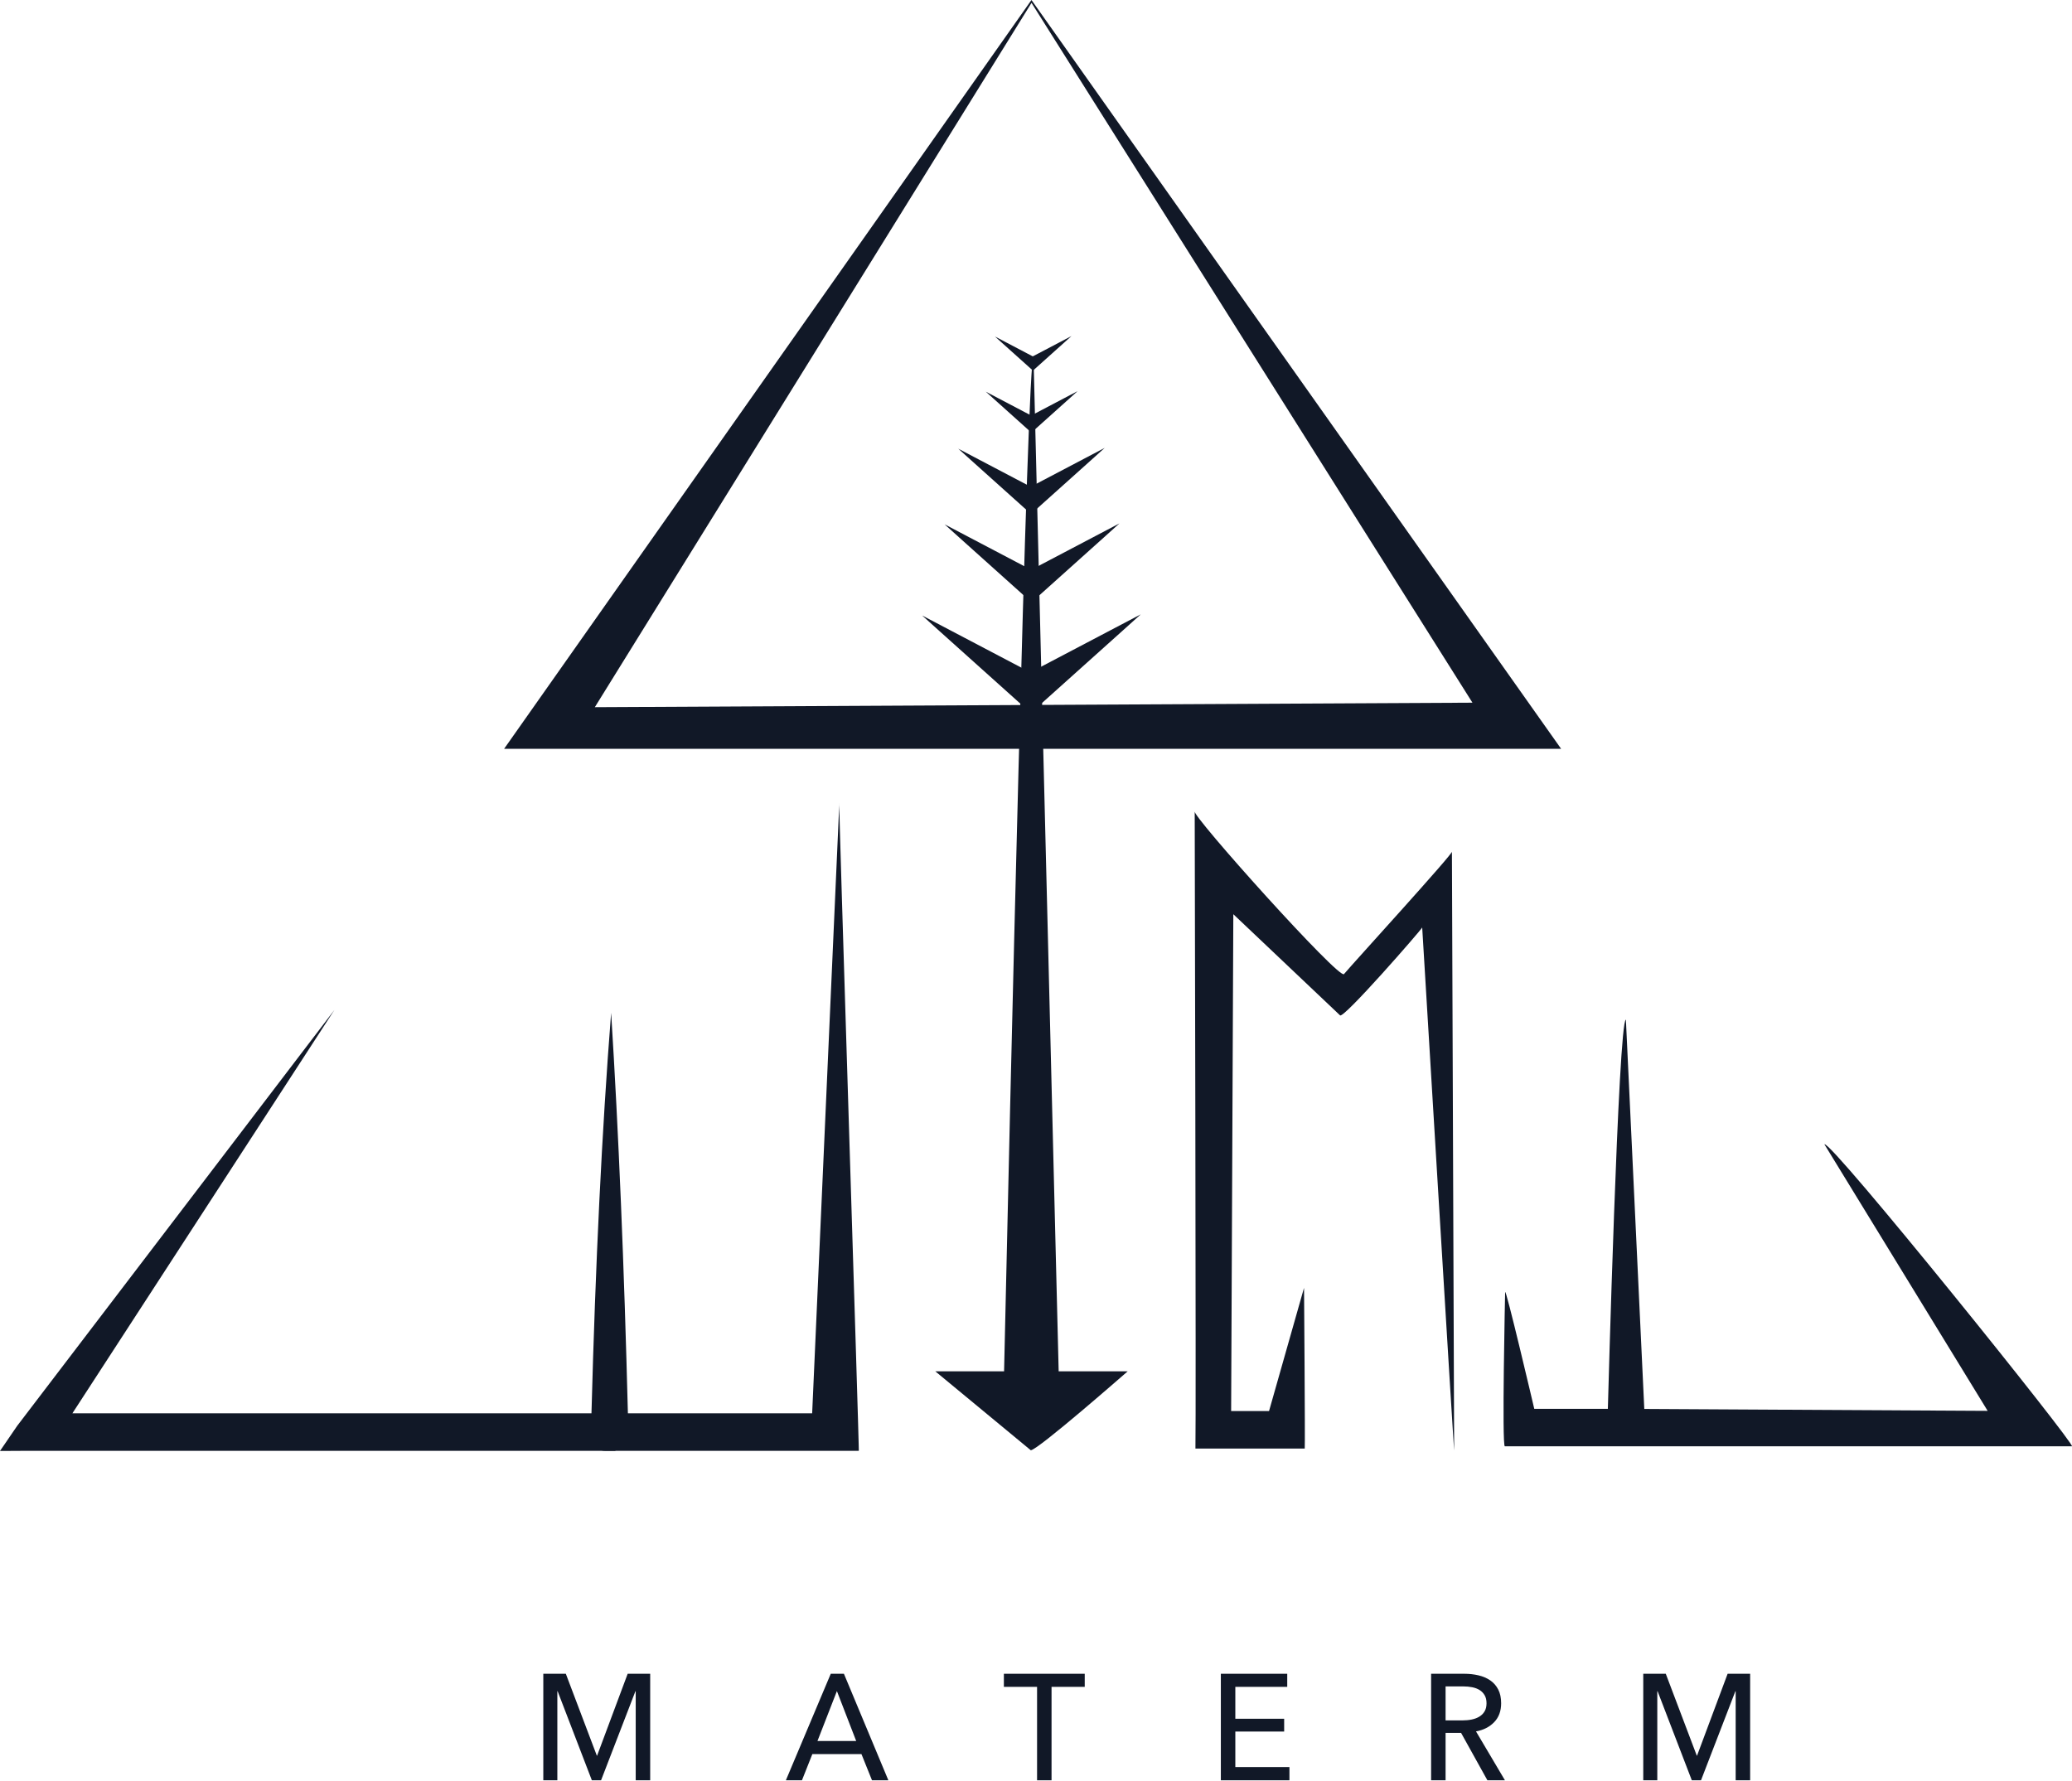
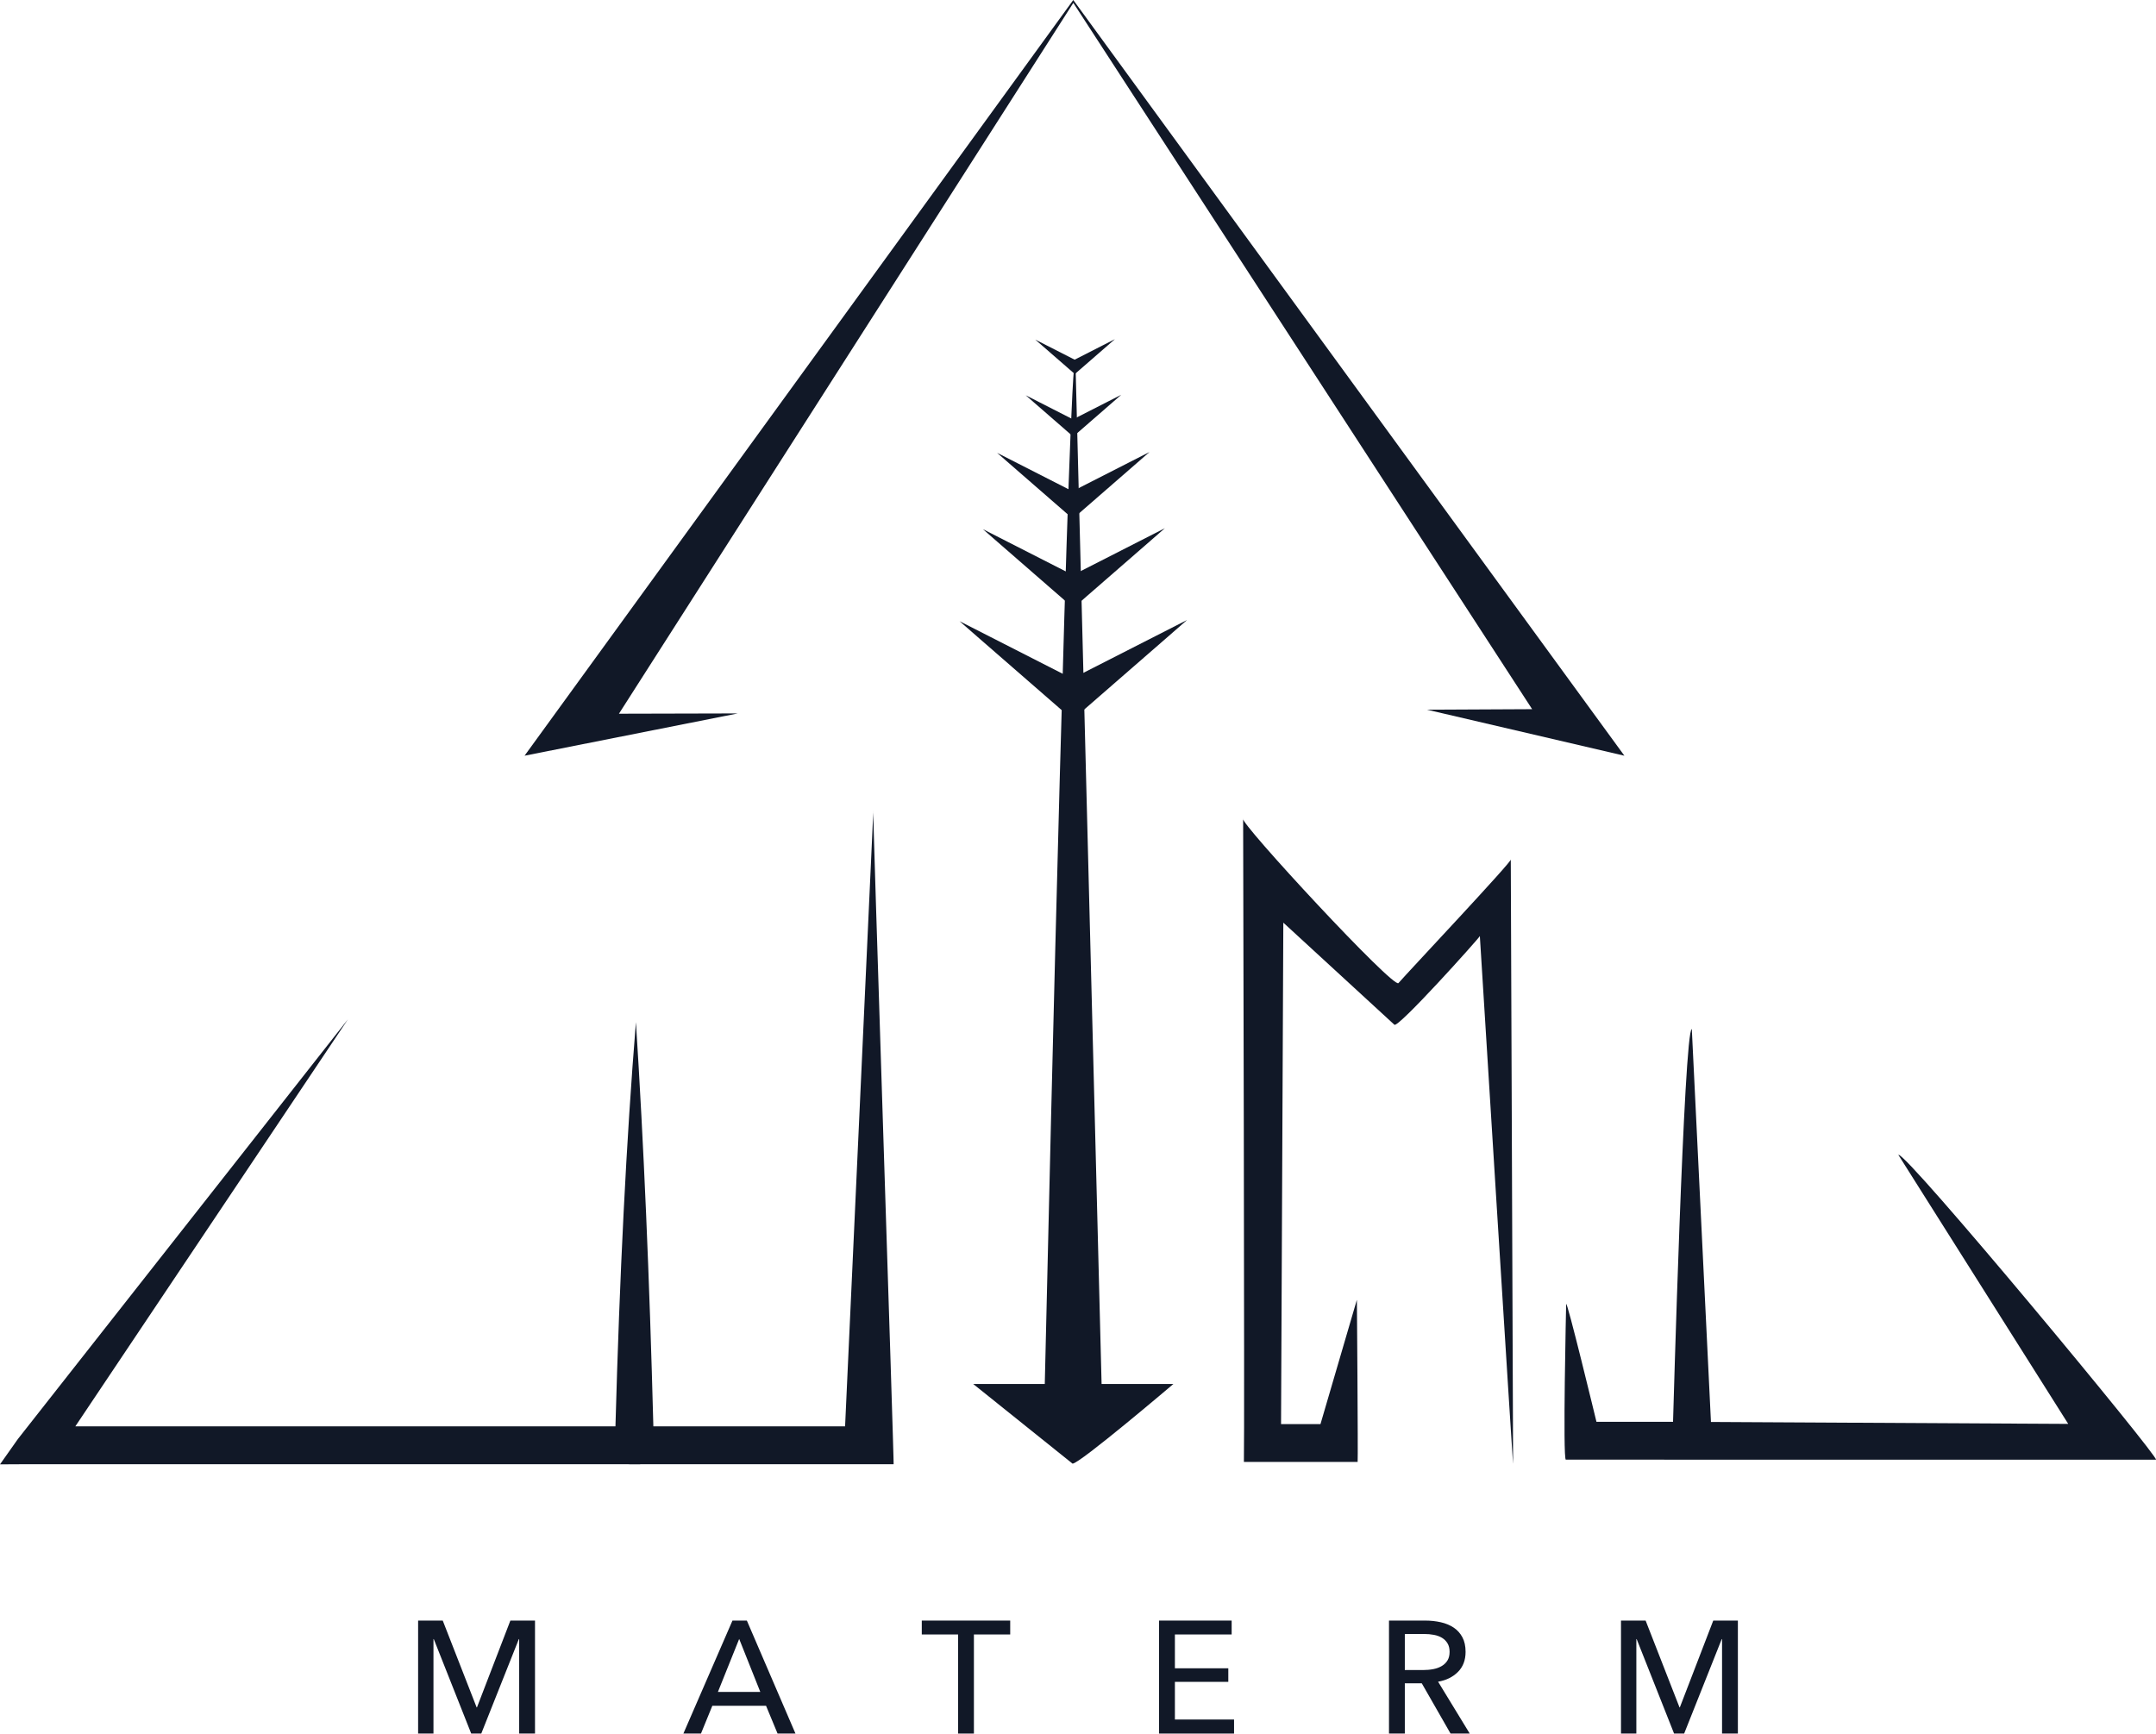
- <svg xmlns="http://www.w3.org/2000/svg" overflow="visible" width="285.13" height="245" viewBox="0 0 285.13 245" fill="none">
-   <g id="Group 9">
-     <g id="Vector">
-       <path d="M3.923 199.657L0 199.679L2.366 196.222L46.013 138.994L9.962 194.498H81.393C81.939 174.046 82.825 155.573 84.1 139.382C85.129 155.867 85.896 174.289 86.406 194.507L86.389 197.89L84.662 199.657H3.923Z" fill-rule="evenodd" clip-rule="evenodd" fill="#111827" />
-       <path d="M111.762 194.498L115.497 110.607C115.332 108.75 118.272 199.946 118.179 199.657H83.26C82.221 199.657 81.379 198.791 81.379 197.722V196.432C81.379 195.364 82.221 194.498 83.26 194.498H111.762Z" fill-rule="evenodd" clip-rule="evenodd" fill="#111827" />
-       <path d="M138.172 188.719C138.941 154.161 141.352 49.004 142.22 49.004L145.685 188.719H155.18C155.18 188.719 142.746 199.625 141.844 199.579L128.708 188.719H138.172Z" fill-rule="evenodd" clip-rule="evenodd" fill="#111827" />
-       <path d="M179.446 177.24C179.446 176.171 179.613 198.615 179.546 199.347H164.505C164.608 195.942 164.405 111.639 164.405 111.639C163.784 112.022 184.448 135.045 184.954 134.043C186.219 132.538 200.212 117.221 199.801 117.188L200.107 199.557C200.116 200.625 195.71 127.641 195.71 127.641C195.532 128.02 184.808 140.334 184.4 139.724L169.719 125.812L169.418 194.188H174.633L179.446 177.24Z" fill-rule="evenodd" clip-rule="evenodd" fill="#111827" />
-       <path d="M207.084 199.037C206.658 199.081 207.122 177.853 207.122 177.853C207.125 176.784 211.132 193.879 211.132 193.879H221.259C221.259 193.879 222.703 140.325 223.741 140.325L226.273 193.896L273.523 194.16L251.056 157.472C251.891 156.837 285.831 199.042 285.119 199.038L207.084 199.037Z" fill-rule="evenodd" clip-rule="evenodd" fill="#111827" />
-       <path d="M141.941 0L214.826 103.048H69.372L141.941 0ZM81.855 97.321L202.625 96.702L141.947 0.394L81.855 97.321Z" fill-rule="evenodd" clip-rule="evenodd" fill="#111827" />
-       <path d="M129.309 86.874L141.041 97.399V92.136L126.903 84.707" fill-rule="evenodd" clip-rule="evenodd" fill="#111827" />
-       <path d="M154.574 86.713L142.842 97.238V91.976L156.98 84.546" fill-rule="evenodd" clip-rule="evenodd" fill="#111827" />
-       <path d="M131.938 73.914L141.441 82.439V78.176L129.989 72.159" fill-rule="evenodd" clip-rule="evenodd" fill="#111827" />
-       <path d="M152.101 73.784L142.599 82.309V78.046L154.05 72.028" fill-rule="evenodd" clip-rule="evenodd" fill="#111827" />
-       <path d="M133.503 63.221L141.48 70.377V66.799L131.866 61.747" fill-rule="evenodd" clip-rule="evenodd" fill="#111827" />
-       <path d="M150.381 63.112L142.403 70.268V66.69L152.017 61.638" fill-rule="evenodd" clip-rule="evenodd" fill="#111827" />
-       <path d="M136.714 54.854L141.875 59.484V57.169L135.655 53.901" fill-rule="evenodd" clip-rule="evenodd" fill="#111827" />
-       <path d="M147.227 54.784L142.065 59.414V57.099L148.285 53.83" fill-rule="evenodd" clip-rule="evenodd" fill="#111827" />
-       <path d="M142.122 49.044L147.443 46.249L146.528 47.072L142.071 51.071V50.936L137.832 47.133L136.918 46.31L142.122 49.044Z" fill-rule="evenodd" clip-rule="evenodd" fill="#111827" />
-     </g>
-     <g id="Vector_2">
-       <path d="M82.129 241.604H82.17L86.375 230.341H89.473V245H87.481V232.743H87.441L82.713 245H81.445L76.737 232.743H76.697V245H74.765V230.341H77.864L82.129 241.604Z" fill="#111827" />
-       <path d="M110.358 245H108.145L114.322 230.341H116.133L122.249 245H119.996L118.547 241.397H111.787L110.358 245ZM112.491 239.596H117.823L115.167 232.722L112.491 239.596Z" fill="#111827" />
-       <path d="M144.704 245H142.712V232.142H138.145V230.341H149.271V232.142H144.704V245Z" fill="#111827" />
-       <path d="M169.995 243.178H177.44V245H168.003V230.341H177.138V232.142H169.995V236.532H176.715V238.292H169.995V243.178Z" fill="#111827" />
-       <path d="M198.928 245H196.936V230.341H201.504C202.188 230.341 202.838 230.413 203.455 230.558C204.073 230.703 204.612 230.934 205.075 231.252C205.538 231.569 205.904 231.987 206.172 232.505C206.44 233.022 206.574 233.654 206.574 234.399C206.574 235.476 206.252 236.345 205.608 237.008C204.964 237.67 204.133 238.091 203.113 238.271L207.097 245H204.683L201.061 238.478H198.928V245ZM198.928 236.759H201.222C201.692 236.759 202.127 236.718 202.53 236.635C202.932 236.552 203.284 236.418 203.586 236.231C203.888 236.045 204.126 235.803 204.3 235.507C204.475 235.21 204.562 234.84 204.562 234.399C204.562 233.957 204.475 233.588 204.3 233.291C204.126 232.994 203.895 232.756 203.606 232.577C203.318 232.397 202.979 232.27 202.59 232.194C202.201 232.118 201.792 232.08 201.363 232.08H198.928V236.759Z" fill="#111827" />
-       <path d="M233.495 241.604H233.535L237.74 230.341H240.839V245H238.847V232.743H238.807L234.078 245H232.811L228.103 232.743H228.062V245H226.131V230.341H229.229L233.495 241.604Z" fill="#111827" />
-     </g>
-   </g>
+ <svg xmlns="http://www.w3.org/2000/svg" width="286" height="230" viewBox="0 0 286 230" fill="none">
+   <path d="M63.228 226.528H63.27L67.703 215.01H70.97V230H68.87V217.466H68.827L63.843 230H62.507L57.543 217.466H57.501V230H55.465V215.01H58.731L63.228 226.528Z" fill="#111827" />
+   <path d="M92.986 230H90.653L97.164 215.01H99.073L105.521 230H103.146L101.619 226.316H94.492L92.986 230ZM95.234 224.474H100.855L98.055 217.445L95.234 224.474Z" fill="#111827" />
+   <path d="M129.192 230H127.092V216.852H122.277V215.01H134.007V216.852H129.192V230Z" fill="#111827" />
+   <path d="M155.854 228.137H163.701V230H153.754V215.01H163.383V216.852H155.854V221.34H162.938V223.14H155.854V228.137Z" fill="#111827" />
+   <path d="M186.354 230H184.254V215.01H189.069C189.79 215.01 190.476 215.084 191.126 215.232C191.777 215.38 192.346 215.617 192.834 215.941C193.322 216.266 193.707 216.693 193.99 217.222C194.273 217.752 194.414 218.397 194.414 219.16C194.414 220.261 194.075 221.15 193.396 221.827C192.717 222.505 191.841 222.935 190.766 223.119L194.965 230H192.42L188.602 223.331H186.354V230ZM186.354 221.573H188.772C189.267 221.573 189.726 221.531 190.151 221.446C190.575 221.362 190.946 221.224 191.264 221.033C191.582 220.843 191.833 220.596 192.017 220.292C192.201 219.989 192.293 219.611 192.293 219.16C192.293 218.708 192.201 218.33 192.017 218.027C191.833 217.723 191.59 217.48 191.285 217.296C190.982 217.113 190.624 216.982 190.214 216.905C189.805 216.827 189.373 216.788 188.92 216.788H186.354V221.573Z" fill="#111827" />
+   <path d="M222.793 226.528H222.836L227.269 215.01H230.535V230H228.435V217.466H228.393L223.409 230H222.072L217.109 217.466H217.067V230H215.03V215.01H218.297L222.793 226.528Z" fill="#111827" />
+   <path fill-rule="evenodd" clip-rule="evenodd" d="M3.935 194.263L0 194.284L2.373 190.921L46.153 135.239L9.992 189.243H81.641C82.189 169.344 83.077 151.37 84.357 135.617C85.388 151.656 86.158 169.58 86.67 189.252L86.652 192.543L84.92 194.263H3.935Z" fill="#111827" />
+   <path fill-rule="evenodd" clip-rule="evenodd" d="M112.103 189.243L115.849 107.619C115.684 105.812 118.632 194.544 118.54 194.263H83.513C82.472 194.263 81.627 193.42 81.627 192.38V191.126C81.627 190.086 82.472 189.243 83.513 189.243H112.103Z" fill="#111827" />
+   <path fill-rule="evenodd" clip-rule="evenodd" d="M138.593 183.621C139.364 149.997 141.783 47.681 142.653 47.681L146.13 183.621H155.653C155.653 183.621 143.181 194.232 142.276 194.188L129.1 183.621H138.593Z" fill="#111827" />
+   <path fill-rule="evenodd" clip-rule="evenodd" d="M179.993 172.451C179.993 171.412 180.161 193.249 180.094 193.962H165.007C165.11 190.649 164.906 108.623 164.906 108.623C164.283 108.996 185.011 131.396 185.518 130.422C186.787 128.957 200.823 114.054 200.41 114.022L200.717 194.166C200.727 195.205 196.307 124.193 196.307 124.193C196.129 124.561 185.372 136.542 184.963 135.95L170.237 122.413L169.935 188.942H175.165L179.993 172.451Z" fill="#111827" />
+   <path fill-rule="evenodd" clip-rule="evenodd" d="M207.716 193.66C207.289 193.703 207.754 173.048 207.754 173.048C207.756 172.008 211.776 188.641 211.776 188.641H221.934C221.934 188.641 223.382 136.534 224.424 136.534L226.963 188.658L274.357 188.915L251.822 153.218C252.66 152.6 286.703 193.665 285.989 193.661L207.716 193.66Z" fill="#111827" />
+   <path fill-rule="evenodd" clip-rule="evenodd" d="M97.871 94.653L69.584 100.264L142.373 0L215.481 100.264L189.297 94.159L203.243 94.09L142.38 0.383L82.105 94.692L97.871 94.653Z" fill="#111827" />
+   <path fill-rule="evenodd" clip-rule="evenodd" d="M129.704 84.527L141.471 94.767V89.647L127.29 82.418" fill="#111827" />
+   <path fill-rule="evenodd" clip-rule="evenodd" d="M155.046 84.371L143.278 94.612V89.491L157.46 82.262" fill="#111827" />
+   <path fill-rule="evenodd" clip-rule="evenodd" d="M132.341 71.917L141.872 80.212V76.065L130.386 70.21" fill="#111827" />
+   <path fill-rule="evenodd" clip-rule="evenodd" d="M152.565 71.791L143.034 80.085V75.938L154.52 70.083" fill="#111827" />
+   <path fill-rule="evenodd" clip-rule="evenodd" d="M133.91 61.514L141.911 68.477V64.995L132.269 60.08" fill="#111827" />
+   <path fill-rule="evenodd" clip-rule="evenodd" d="M150.839 61.407L142.838 68.371V64.889L152.481 59.974" fill="#111827" />
+   <path fill-rule="evenodd" clip-rule="evenodd" d="M137.131 53.373L142.308 57.878V55.625L136.069 52.445" fill="#111827" />
+   <path fill-rule="evenodd" clip-rule="evenodd" d="M147.676 53.304L142.499 57.809V55.556L148.738 52.376" fill="#111827" />
+   <path fill-rule="evenodd" clip-rule="evenodd" d="M142.556 47.72L147.893 45L146.976 45.801L142.505 49.691V49.56L138.253 45.86L137.336 45.059L142.556 47.72Z" fill="#111827" />
</svg>
